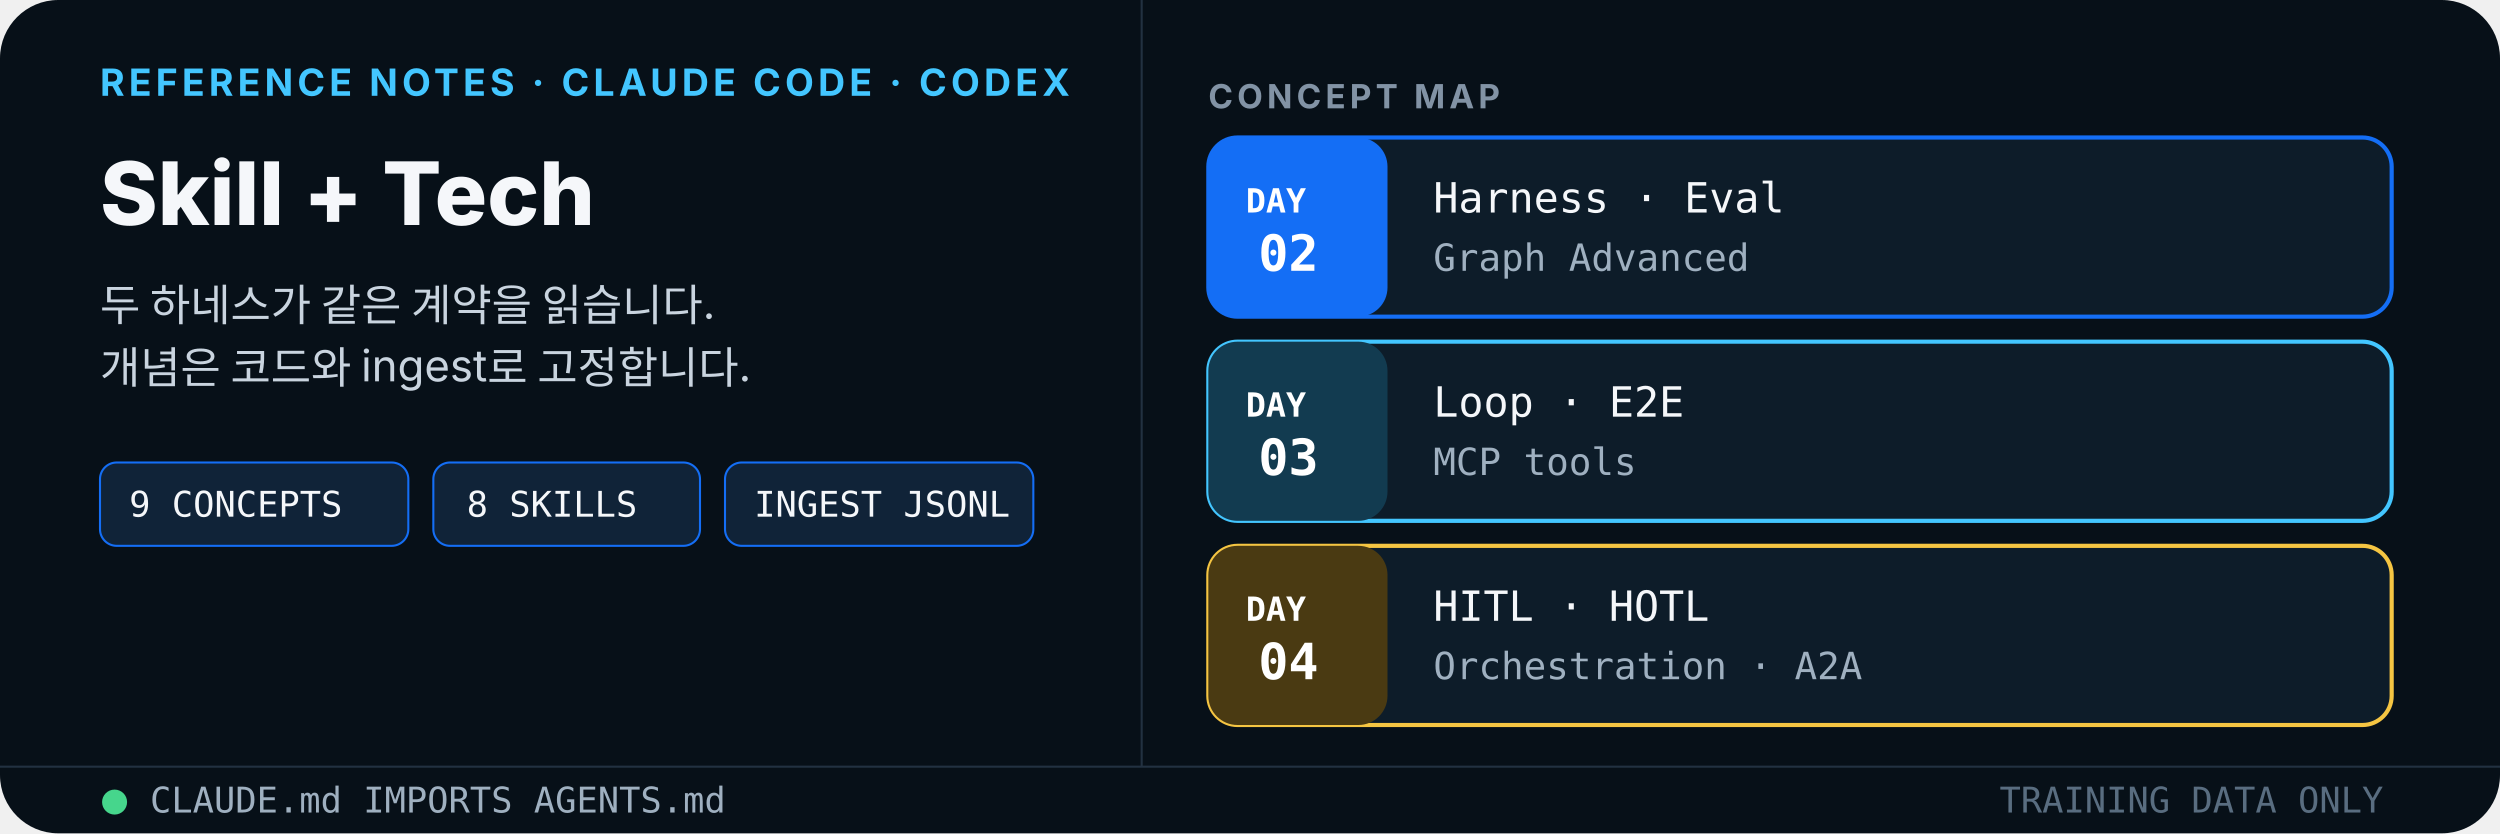
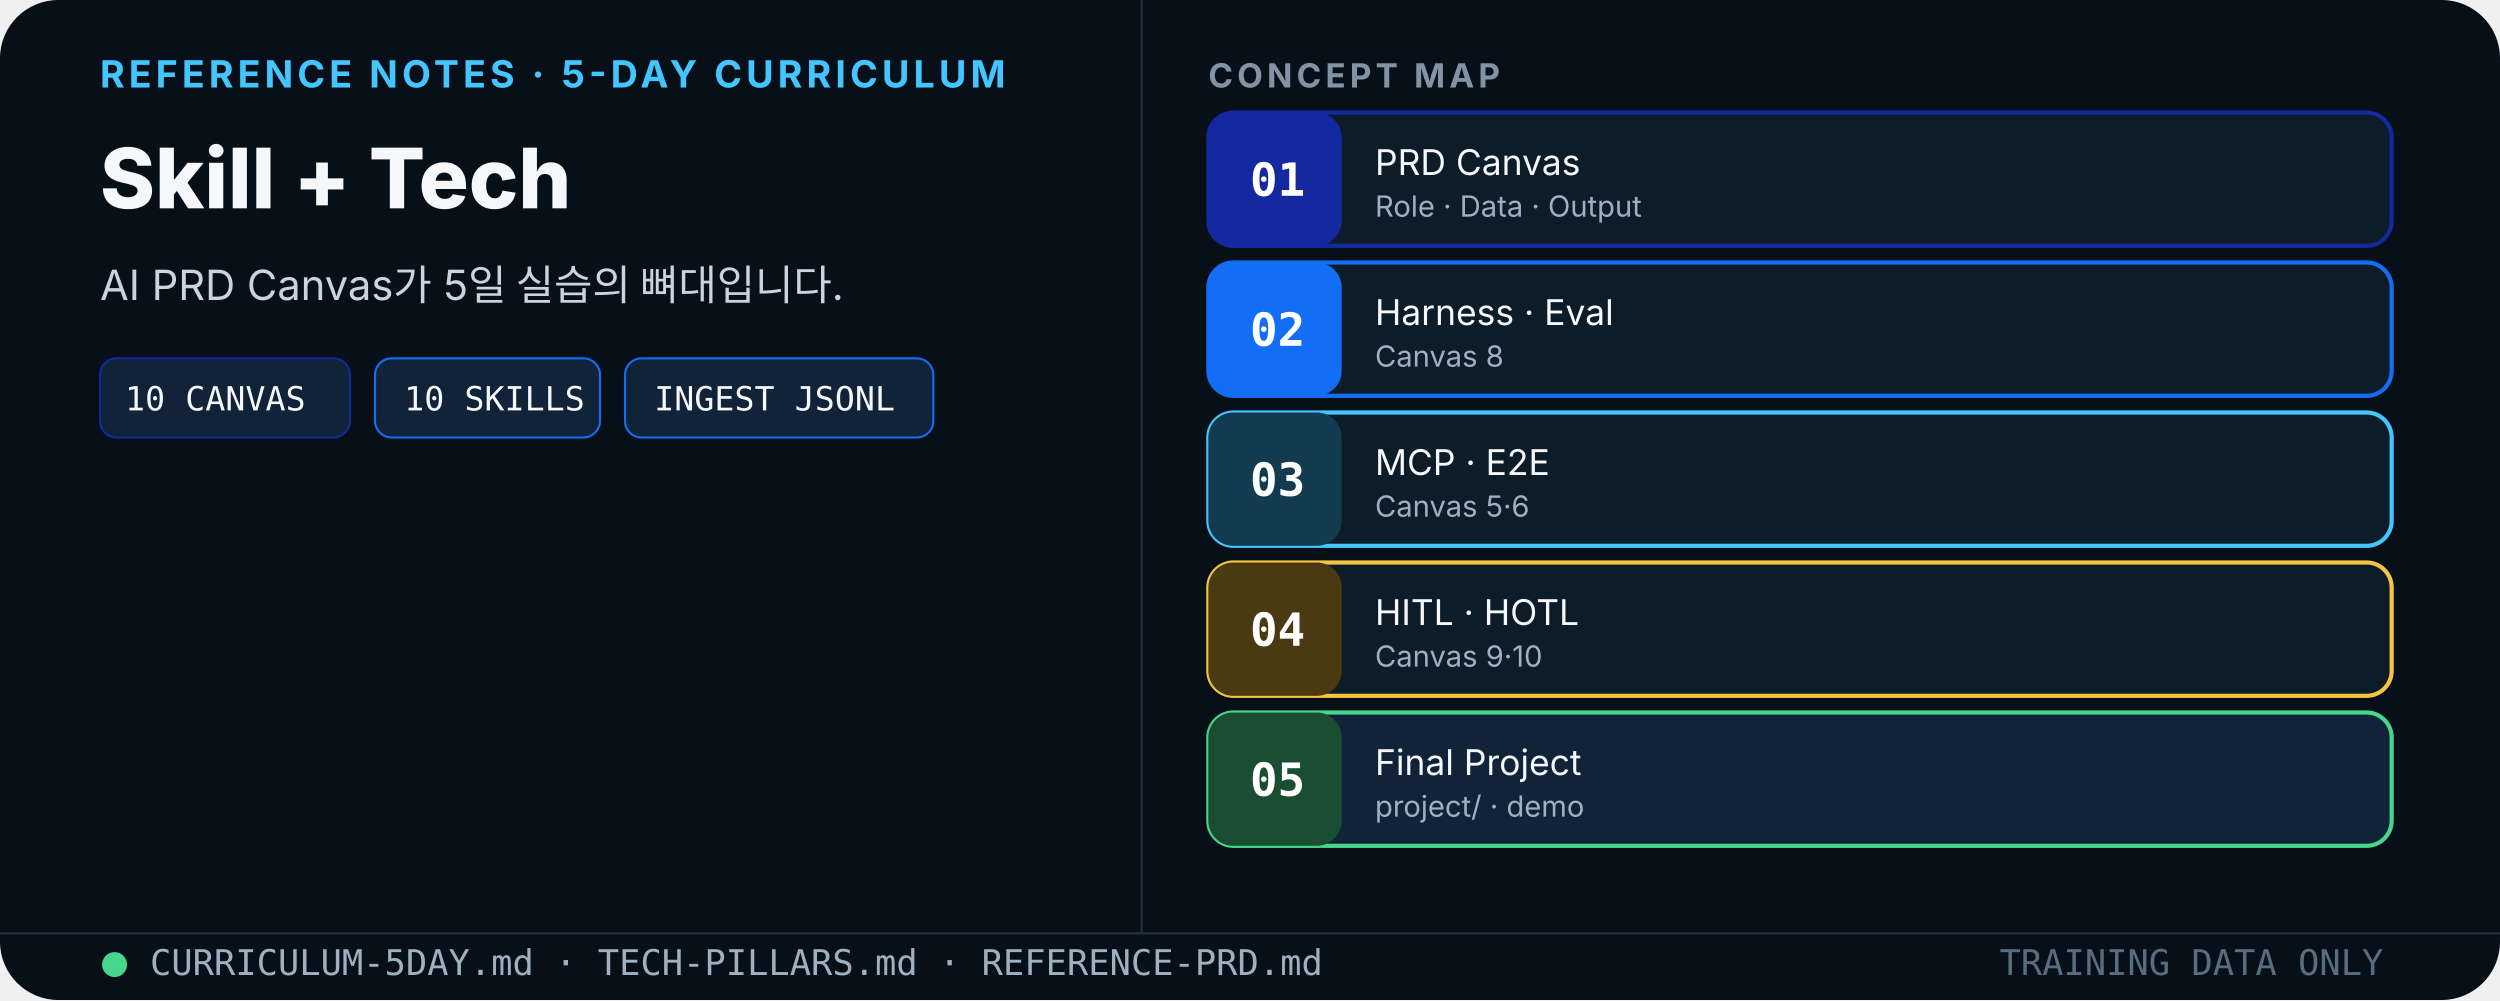
- <svg xmlns="http://www.w3.org/2000/svg" width="1200" height="400" viewBox="0 0 1200 400" role="img" aria-labelledby="title desc">
-   <rect width="1200" height="400" rx="28" fill="#071018" />
-   <path d="M0 368H1200" stroke="#223141" stroke-width="1" />
-   <path d="M548 0V368" stroke="#223141" stroke-width="1" />
-   <g transform="translate(48 46)" font-family="-apple-system,BlinkMacSystemFont,'Segoe UI','Noto Sans KR',sans-serif">
-     <text x="0" y="0" fill="#43C6FF" font-size="18" font-weight="700" letter-spacing="2">REFERENCE NOTES · CLAUDE CODE · CODEX</text>
-     <text x="0" y="62" fill="#F5F7FA" font-size="42" font-weight="800">Skill + Tech</text>
-     <text x="0" y="108" fill="#C9D4DF" font-size="21">두 하네스가 같은 계약을 읽습니다.</text>
-     <text x="0" y="138" fill="#C9D4DF" font-size="21">개념은 코드와 ingest로 고정합니다.</text>
-     <g transform="translate(0 176)" font-family="ui-monospace,SFMono-Regular,Menlo,monospace">
-       <rect width="148" height="40" rx="8" fill="#102338" stroke="#146EF5" />
-       <text x="14" y="26" fill="#F5F7FA" font-size="17">9 CONCEPTS</text>
-       <rect x="160" width="128" height="40" rx="8" fill="#102338" stroke="#146EF5" />
-       <text x="176" y="26" fill="#F5F7FA" font-size="17">8 SKILLS</text>
-       <rect x="300" width="148" height="40" rx="8" fill="#102338" stroke="#146EF5" />
-       <text x="314" y="26" fill="#F5F7FA" font-size="17">INGEST JSONL</text>
+ <svg xmlns="http://www.w3.org/2000/svg" width="100%" viewBox="0 0 1200 480" role="img" aria-labelledby="title desc">
+   <rect width="1200" height="480" rx="28" fill="#071018" />
+   <path d="M0 448H1200" stroke="#223141" stroke-width="1" />
+   <path d="M548 0V448" stroke="#223141" stroke-width="1" />
+   <g transform="translate(48 42)" font-family="-apple-system,BlinkMacSystemFont,'Segoe UI','Noto Sans KR',sans-serif">
+     <text x="0" y="0" fill="#43C6FF" font-size="18" font-weight="700" letter-spacing="2">REFERENCE NOTES · 5-DAY CURRICULUM</text>
+     <text x="0" y="58" fill="#F5F7FA" font-size="40" font-weight="800">Skill + Tech</text>
+     <text x="0" y="102" fill="#C9D4DF" font-size="20">AI PRD Canvas가 5일 실습의 뼈대입니다.</text>
+     <g transform="translate(0 130)" font-family="ui-monospace,SFMono-Regular,Menlo,monospace">
+       <rect width="120" height="38" rx="8" fill="#102338" stroke="#1428A0" />
+       <text x="12" y="25" fill="#F5F7FA" font-size="16">10 CANVAS</text>
+       <rect x="132" width="108" height="38" rx="8" fill="#102338" stroke="#146EF5" />
+       <text x="146" y="25" fill="#F5F7FA" font-size="16">10 SKILLS</text>
+       <rect x="252" width="148" height="38" rx="8" fill="#102338" stroke="#146EF5" />
+       <text x="266" y="25" fill="#F5F7FA" font-size="16">INGEST JSONL</text>
    </g>
  </g>
-   <g transform="translate(580 34)" font-family="ui-monospace,SFMono-Regular,Menlo,monospace">
+   <g transform="translate(580 24)" font-family="ui-monospace,SFMono-Regular,Menlo,monospace">
    <text x="0" y="18" fill="#8293A5" font-size="16" font-weight="700" letter-spacing="2" font-family="-apple-system,BlinkMacSystemFont,'Segoe UI',sans-serif">CONCEPT MAP</text>
-     <g transform="translate(0 32)">
-       <rect width="568" height="86" rx="14" fill="#0D1C29" stroke="#146EF5" stroke-width="2" />
-       <rect width="86" height="86" rx="14" fill="#146EF5" />
-       <text x="18" y="36" fill="#FFFFFF" font-size="16" font-weight="800">DAY</text>
-       <text x="24" y="64" fill="#FFFFFF" font-size="24" font-weight="800">02</text>
-       <text x="108" y="36" fill="#F5F7FA" font-size="20">Harness · Eval</text>
-       <text x="108" y="64" fill="#9FB0C0" font-size="18">Graph Advanced</text>
+     <g transform="translate(0 30)">
+       <rect width="568" height="64" rx="12" fill="#0D1C29" stroke="#1428A0" stroke-width="2" />
+       <rect width="64" height="64" rx="12" fill="#1428A0" />
+       <text x="20" y="40" fill="#FFFFFF" font-size="22" font-weight="800">01</text>
+       <text x="80" y="30" fill="#F5F7FA" font-size="17" font-family="-apple-system,BlinkMacSystemFont,'Segoe UI',sans-serif">PRD Canvas</text>
+       <text x="80" y="50" fill="#9FB0C0" font-size="14" font-family="-apple-system,BlinkMacSystemFont,'Segoe UI',sans-serif">Role · Data · Output</text>
    </g>
-     <g transform="translate(0 130)">
-       <rect width="568" height="86" rx="14" fill="#0D1C29" stroke="#43C6FF" stroke-width="2" />
-       <rect width="86" height="86" rx="14" fill="#123B50" />
-       <text x="18" y="36" fill="#FFFFFF" font-size="16" font-weight="800">DAY</text>
-       <text x="24" y="64" fill="#FFFFFF" font-size="24" font-weight="800">03</text>
-       <text x="108" y="36" fill="#F5F7FA" font-size="20">Loop · E2E</text>
-       <text x="108" y="64" fill="#9FB0C0" font-size="18">MCP tools</text>
+     <g transform="translate(0 102)">
+       <rect width="568" height="64" rx="12" fill="#0D1C29" stroke="#146EF5" stroke-width="2" />
+       <rect width="64" height="64" rx="12" fill="#146EF5" />
+       <text x="20" y="40" fill="#FFFFFF" font-size="22" font-weight="800">02</text>
+       <text x="80" y="30" fill="#F5F7FA" font-size="17" font-family="-apple-system,BlinkMacSystemFont,'Segoe UI',sans-serif">Harness · Eval</text>
+       <text x="80" y="50" fill="#9FB0C0" font-size="14" font-family="-apple-system,BlinkMacSystemFont,'Segoe UI',sans-serif">Canvas 8</text>
    </g>
-     <g transform="translate(0 228)">
-       <rect width="568" height="86" rx="14" fill="#0D1C29" stroke="#F5C542" stroke-width="2" />
-       <rect width="86" height="86" rx="14" fill="#4A3A12" />
-       <text x="18" y="36" fill="#FFFFFF" font-size="16" font-weight="800">DAY</text>
-       <text x="24" y="64" fill="#FFFFFF" font-size="24" font-weight="800">04</text>
-       <text x="108" y="36" fill="#F5F7FA" font-size="20">HITL · HOTL</text>
-       <text x="108" y="64" fill="#9FB0C0" font-size="18">Orchestration · A2A</text>
+     <g transform="translate(0 174)">
+       <rect width="568" height="64" rx="12" fill="#0D1C29" stroke="#43C6FF" stroke-width="2" />
+       <rect width="64" height="64" rx="12" fill="#123B50" />
+       <text x="20" y="40" fill="#FFFFFF" font-size="22" font-weight="800">03</text>
+       <text x="80" y="30" fill="#F5F7FA" font-size="17" font-family="-apple-system,BlinkMacSystemFont,'Segoe UI',sans-serif">MCP · E2E</text>
+       <text x="80" y="50" fill="#9FB0C0" font-size="14" font-family="-apple-system,BlinkMacSystemFont,'Segoe UI',sans-serif">Canvas 5·6</text>
+     </g>
+     <g transform="translate(0 246)">
+       <rect width="568" height="64" rx="12" fill="#0D1C29" stroke="#F5C542" stroke-width="2" />
+       <rect width="64" height="64" rx="12" fill="#4A3A12" />
+       <text x="20" y="40" fill="#FFFFFF" font-size="22" font-weight="800">04</text>
+       <text x="80" y="30" fill="#F5F7FA" font-size="17" font-family="-apple-system,BlinkMacSystemFont,'Segoe UI',sans-serif">HITL · HOTL</text>
+       <text x="80" y="50" fill="#9FB0C0" font-size="14" font-family="-apple-system,BlinkMacSystemFont,'Segoe UI',sans-serif">Canvas 9·10</text>
+     </g>
+     <g transform="translate(0 318)">
+       <rect width="568" height="64" rx="12" fill="#102338" stroke="#46D68C" stroke-width="2" />
+       <rect width="64" height="64" rx="12" fill="#1A4D32" />
+       <text x="20" y="40" fill="#FFFFFF" font-size="22" font-weight="800">05</text>
+       <text x="80" y="30" fill="#F5F7FA" font-size="17" font-family="-apple-system,BlinkMacSystemFont,'Segoe UI',sans-serif">Final Project</text>
+       <text x="80" y="50" fill="#9FB0C0" font-size="14" font-family="-apple-system,BlinkMacSystemFont,'Segoe UI',sans-serif">project/ · demo</text>
    </g>
  </g>
-   <g transform="translate(48 390)" font-family="ui-monospace,SFMono-Regular,Menlo,monospace" font-size="17">
+   <g transform="translate(48 468)" font-family="ui-monospace,SFMono-Regular,Menlo,monospace" font-size="17">
    <circle cx="7" cy="-5" r="6" fill="#46D68C" />
-     <text x="24" y="0" fill="#9FB0C0">CLAUDE.md IMPORTS AGENTS.md</text>
+     <text x="24" y="0" fill="#9FB0C0">CURRICULUM-5DAY.md · TECH-PILLARS.md · REFERENCE-PRD.md</text>
    <text x="1096" y="0" text-anchor="end" fill="#596D80">TRAINING DATA ONLY</text>
  </g>
</svg>
